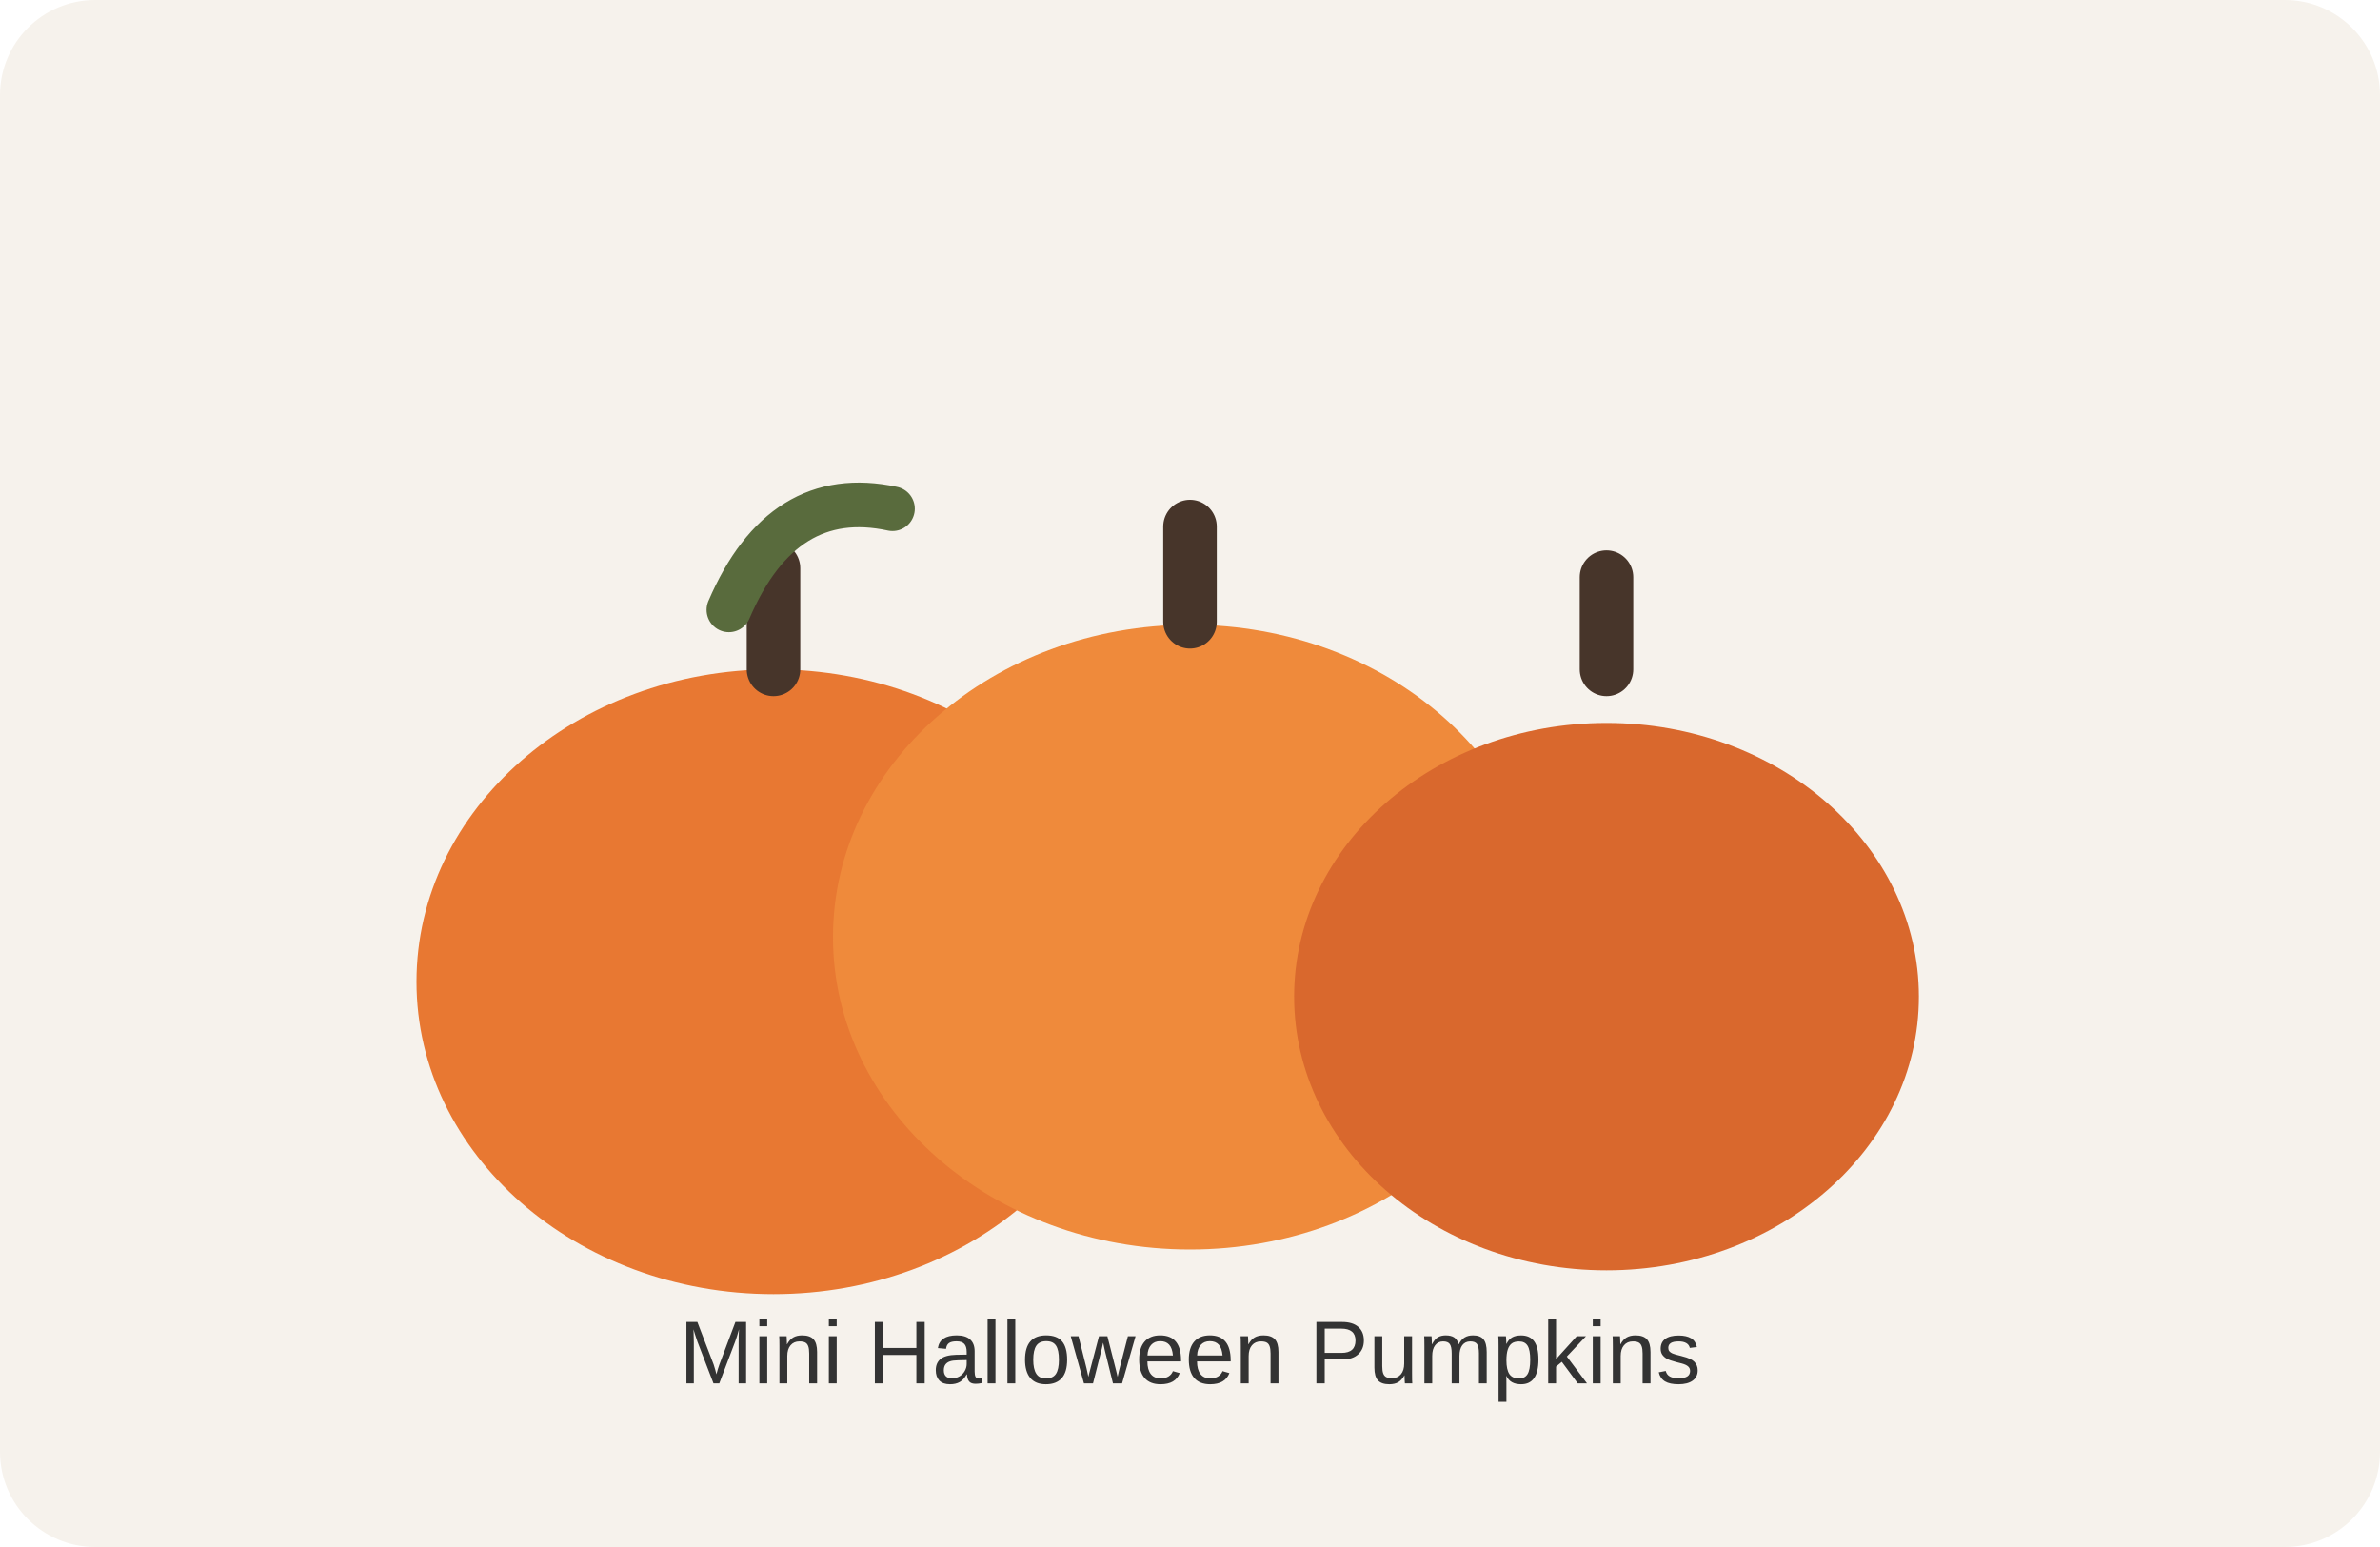
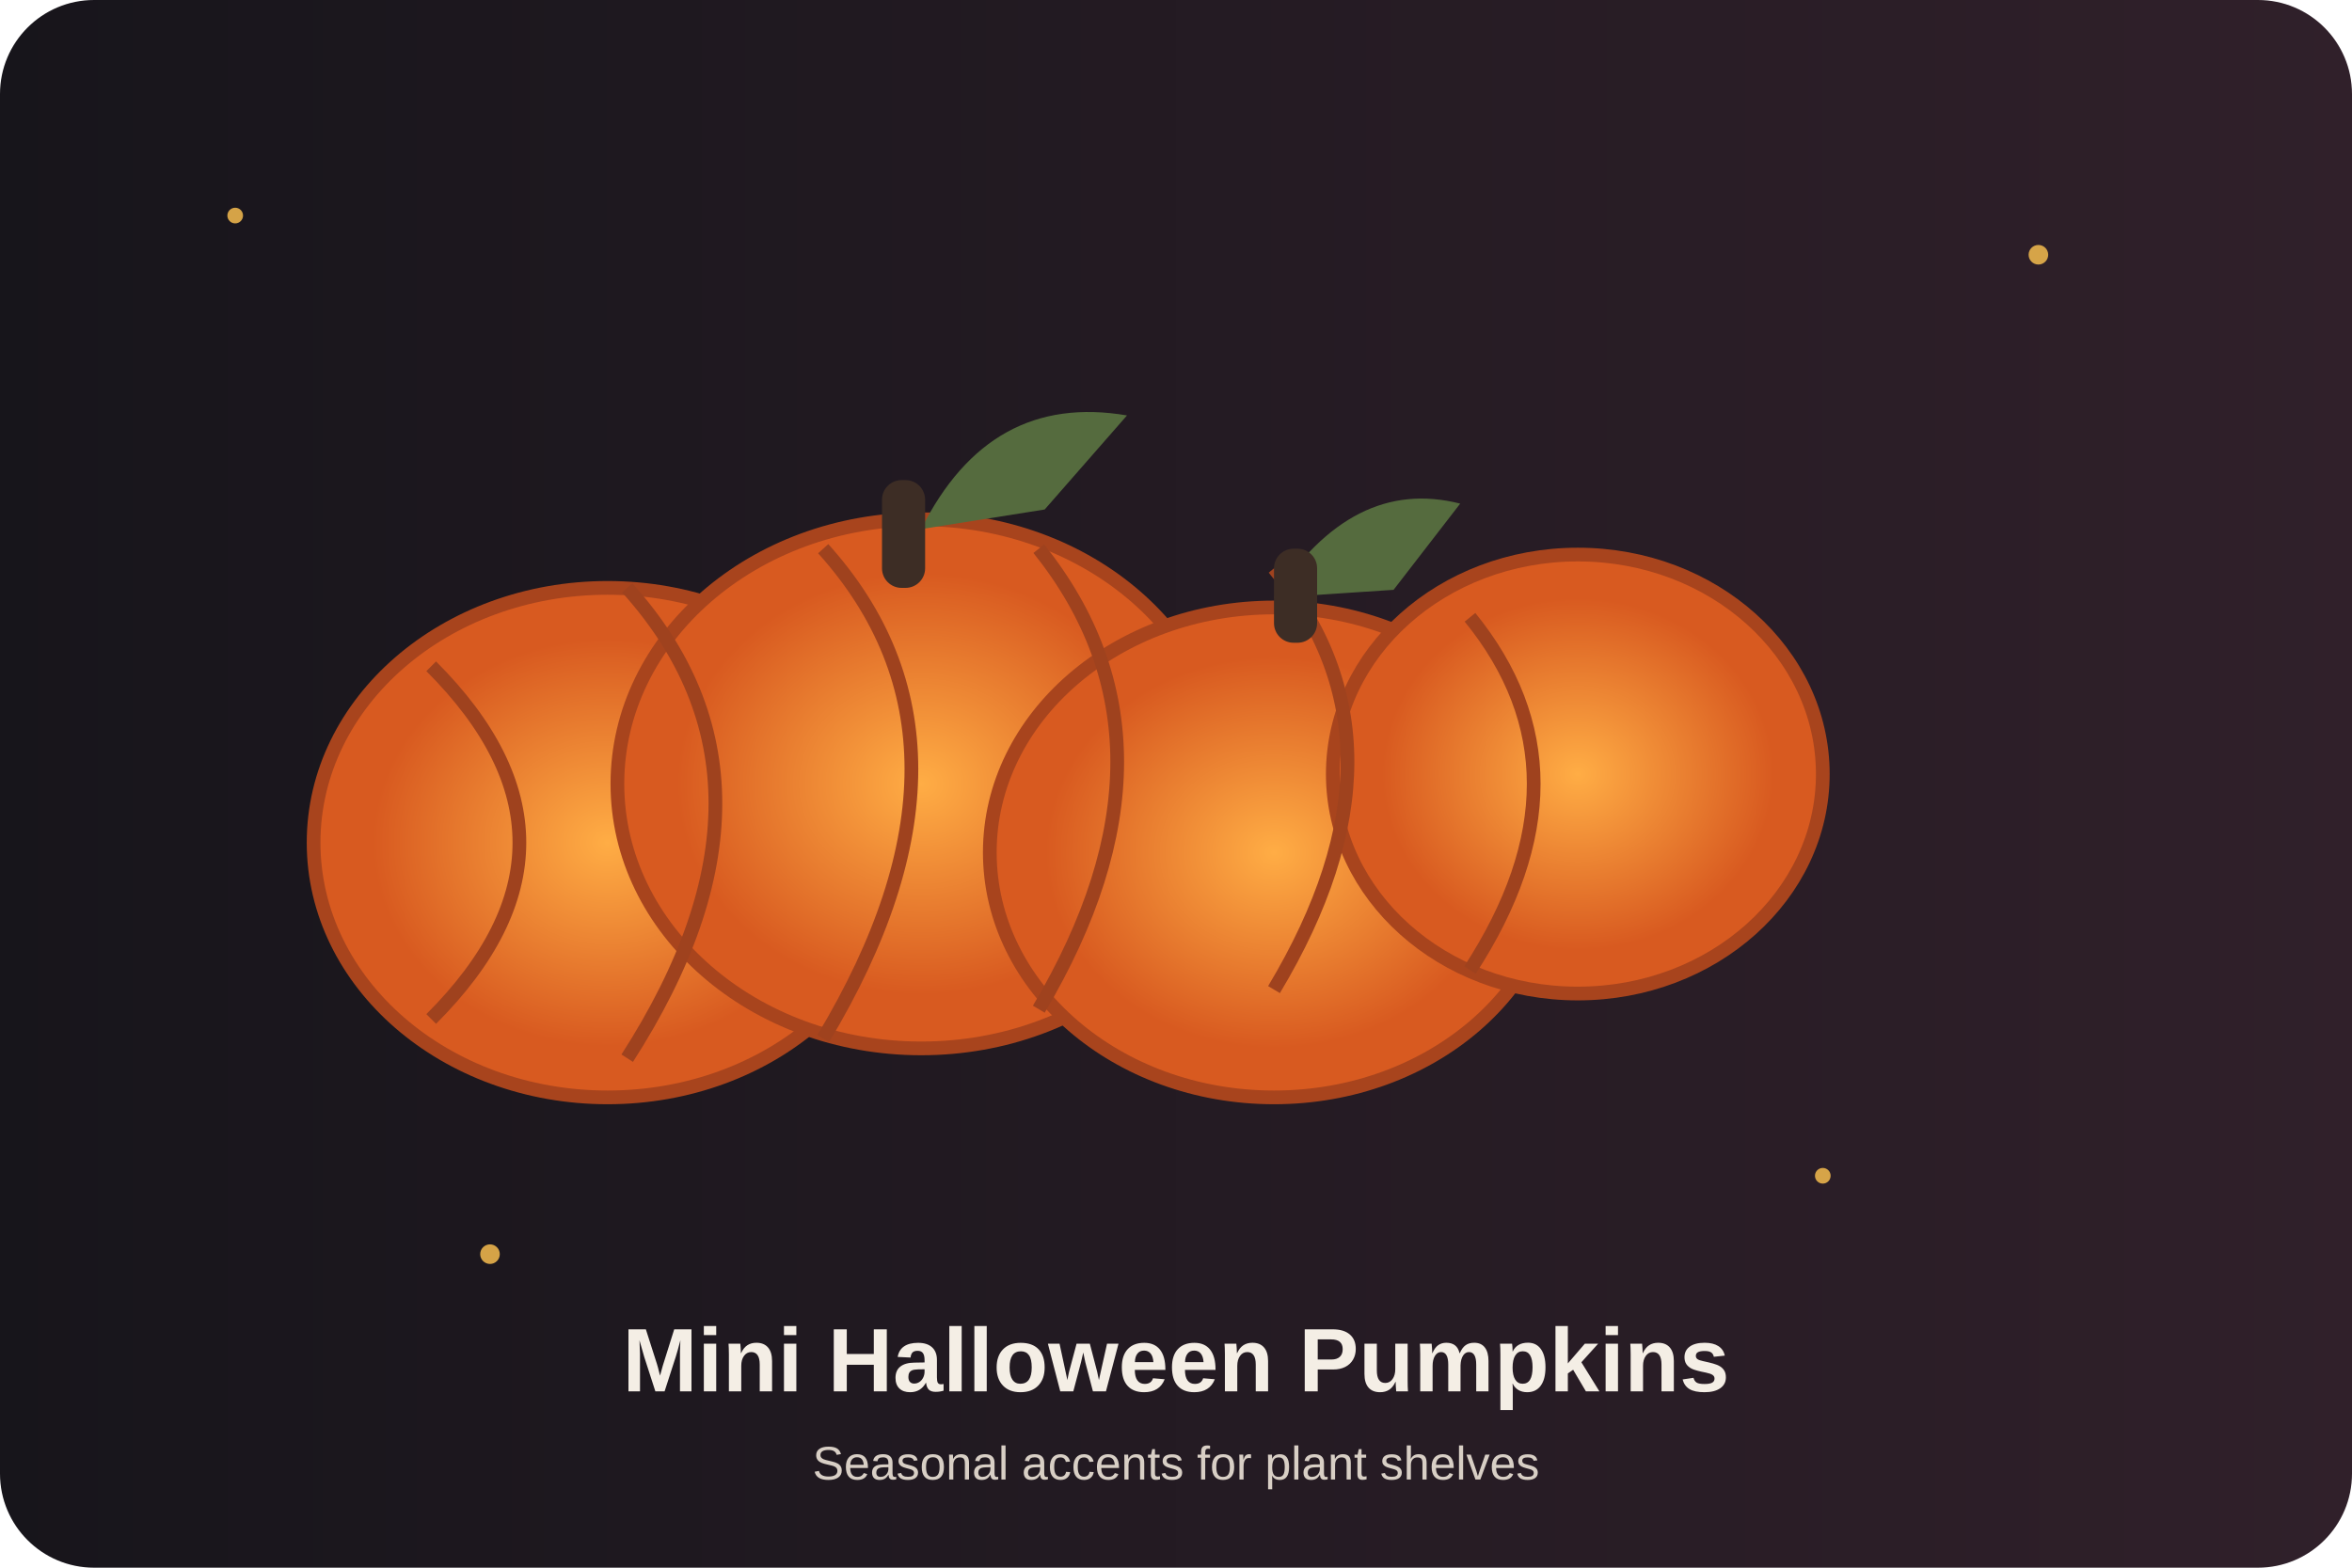
- <svg xmlns="http://www.w3.org/2000/svg" viewBox="0 0 800 520">
-   <rect width="800" height="520" rx="32" fill="#f6f2ec" />
-   <ellipse cx="260" cy="330" rx="120" ry="105" fill="#e87832" />
-   <ellipse cx="400" cy="315" rx="120" ry="105" fill="#ef8a3b" />
-   <ellipse cx="540" cy="335" rx="105" ry="92" fill="#d9682d" />
-   <path d="M260 225v-34m140 18v-32m140 48v-31" stroke="#47352a" stroke-width="18" stroke-linecap="round" />
-   <path d="M245 205q18-42 55-34" fill="none" stroke="#596b3d" stroke-width="15" stroke-linecap="round" />
-   <text x="400" y="465" text-anchor="middle" font-family="Arial" font-size="30" fill="#333">Mini Halloween Pumpkins</text>
+ <svg xmlns="http://www.w3.org/2000/svg" viewBox="0 0 1200 800">
+   <defs>
+     <linearGradient id="bg" x1="0" x2="1">
+       <stop stop-color="#17151b" />
+       <stop offset="1" stop-color="#30202a" />
+     </linearGradient>
+     <radialGradient id="p">
+       <stop stop-color="#ffad45" />
+       <stop offset=".8" stop-color="#d85a20" />
+     </radialGradient>
+   </defs>
+   <rect width="1200" height="800" rx="48" fill="url(#bg)" />
+   <g opacity=".9" fill="#e9b34b">
+     <circle cx="120" cy="110" r="4" />
+     <circle cx="1040" cy="130" r="5" />
+     <circle cx="930" cy="600" r="4" />
+     <circle cx="250" cy="640" r="5" />
+   </g>
+   <g fill="url(#p)" stroke="#a8441d" stroke-width="7">
+     <ellipse cx="310" cy="430" rx="150" ry="130" />
+     <ellipse cx="470" cy="400" rx="155" ry="135" />
+     <ellipse cx="650" cy="435" rx="145" ry="125" />
+     <ellipse cx="805" cy="395" rx="125" ry="112" />
+   </g>
+   <g fill="none" stroke="#9f421e" stroke-width="7">
+     <path d="M220 340q90 90 0 180m100-220q90 100 0 240m100-260q90 100 0 250m110-250q80 100 0 235m120-225q75 90 0 215m100-190q65 80 0 180" />
+   </g>
+   <g fill="#556b3e">
+     <path d="M470 270q35-70 105-58l-42 48z" />
+     <path d="M650 305q40-62 95-48l-34 44z" />
+   </g>
+   <g fill="#3d2d25">
+     <rect x="450" y="245" width="22" height="55" rx="10" />
+     <rect x="650" y="280" width="22" height="48" rx="10" />
+   </g>
+   <text x="600" y="710" text-anchor="middle" font-family="Arial,sans-serif" font-size="46" font-weight="700" fill="#f4eee5">Mini Halloween Pumpkins</text>
+   <text x="600" y="755" text-anchor="middle" font-family="Arial,sans-serif" font-size="24" fill="#d8cfc5">Seasonal accents for plant shelves</text>
</svg>
